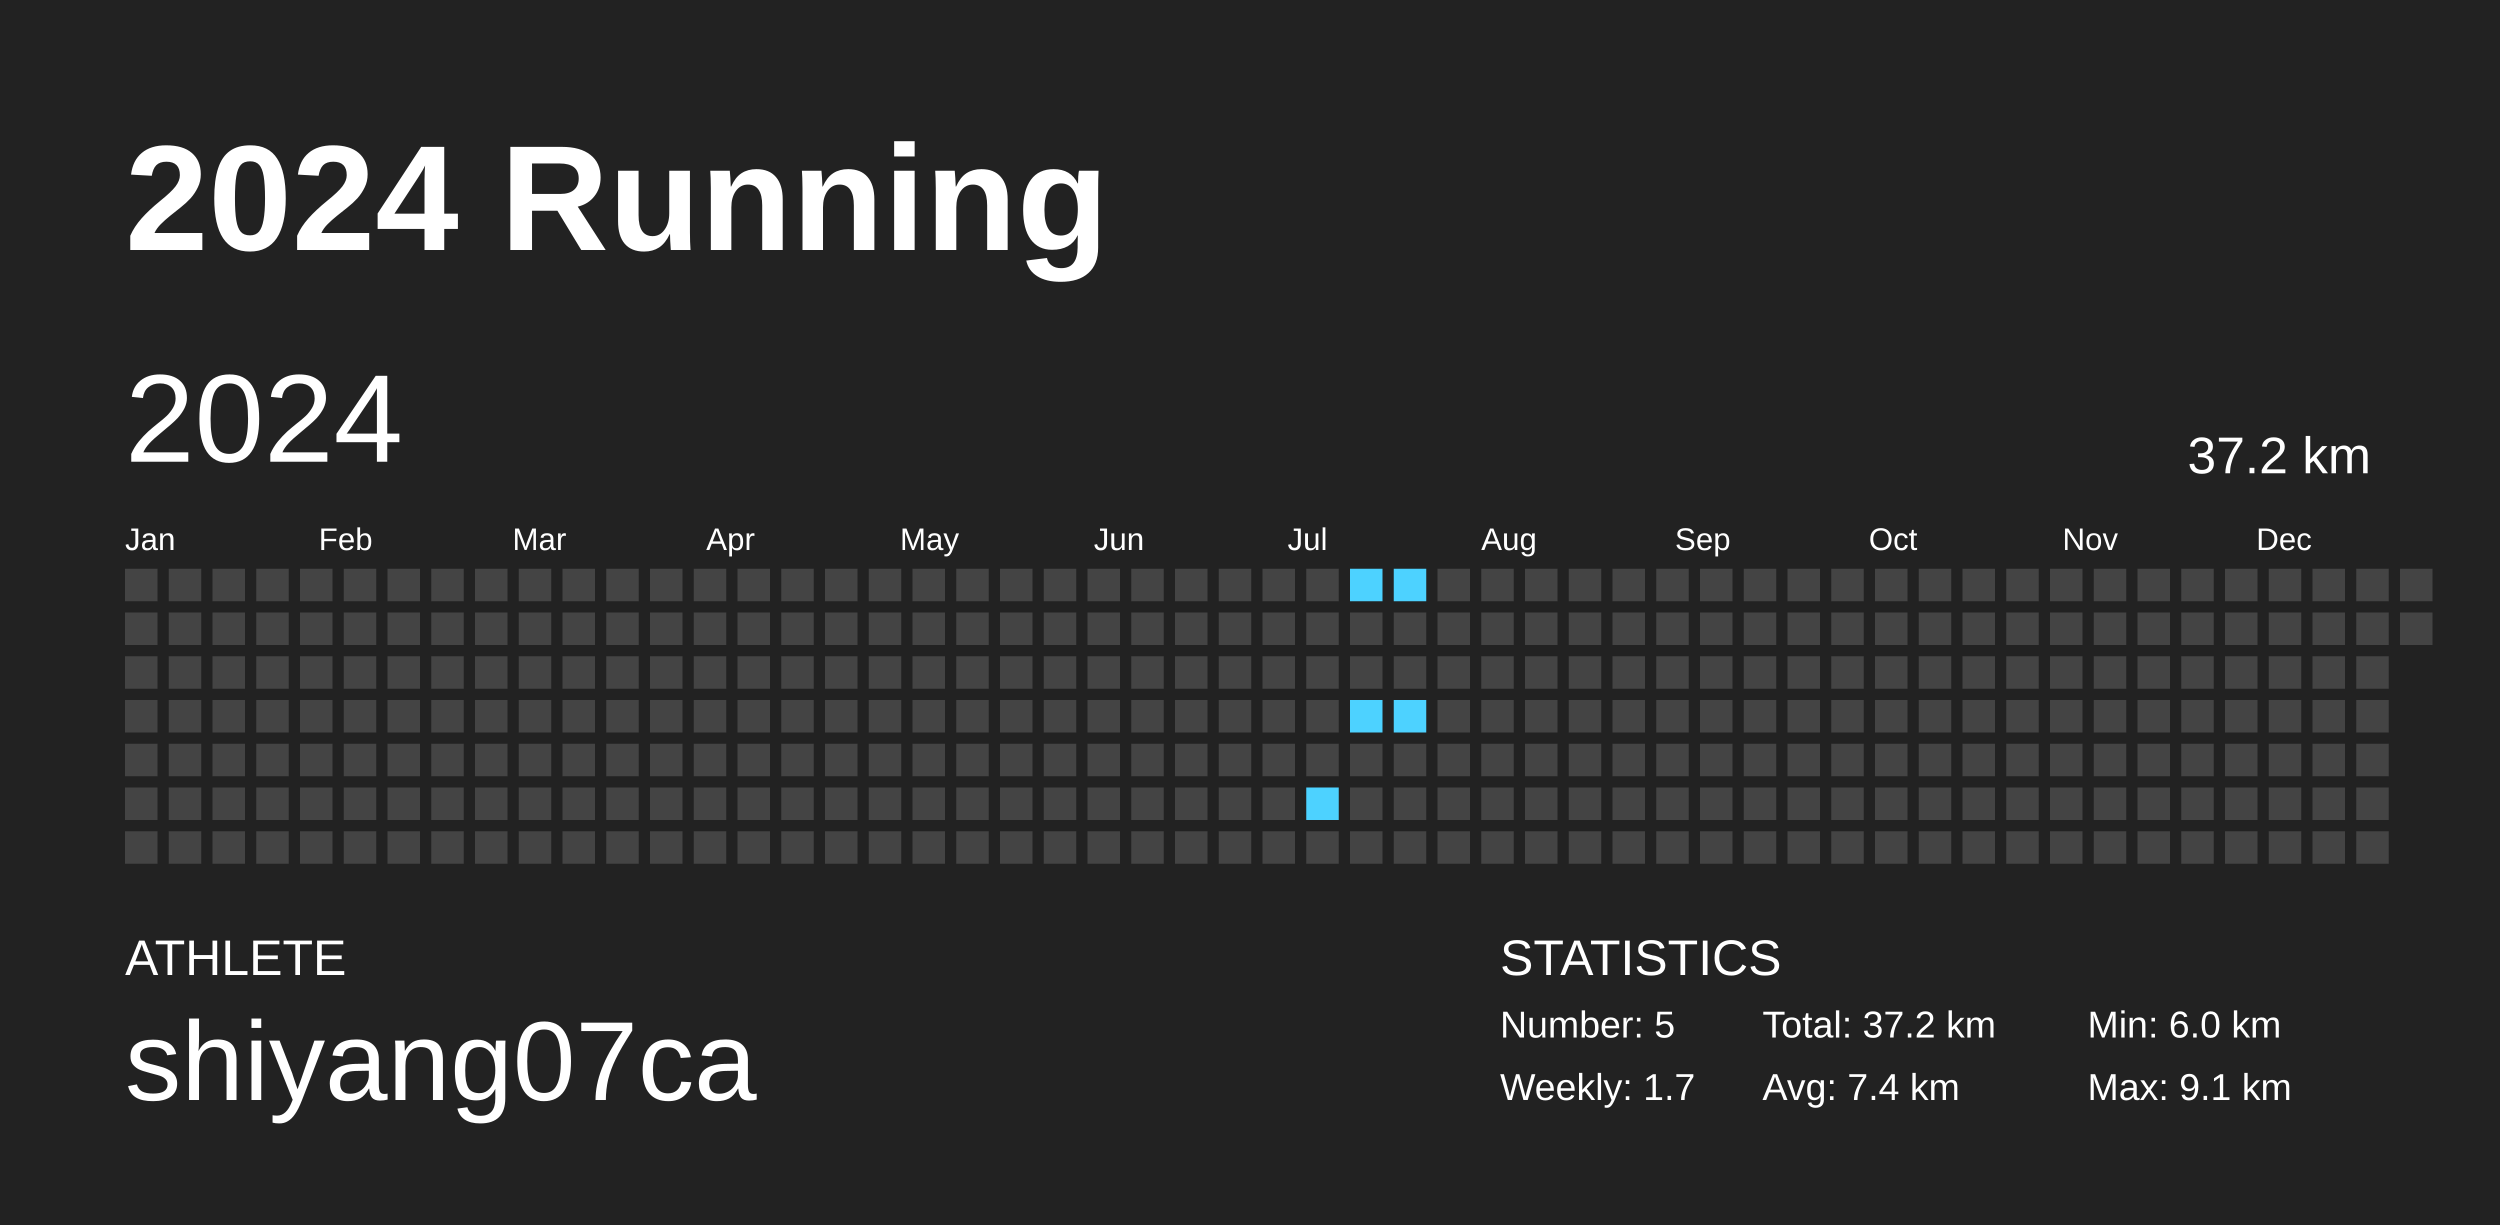
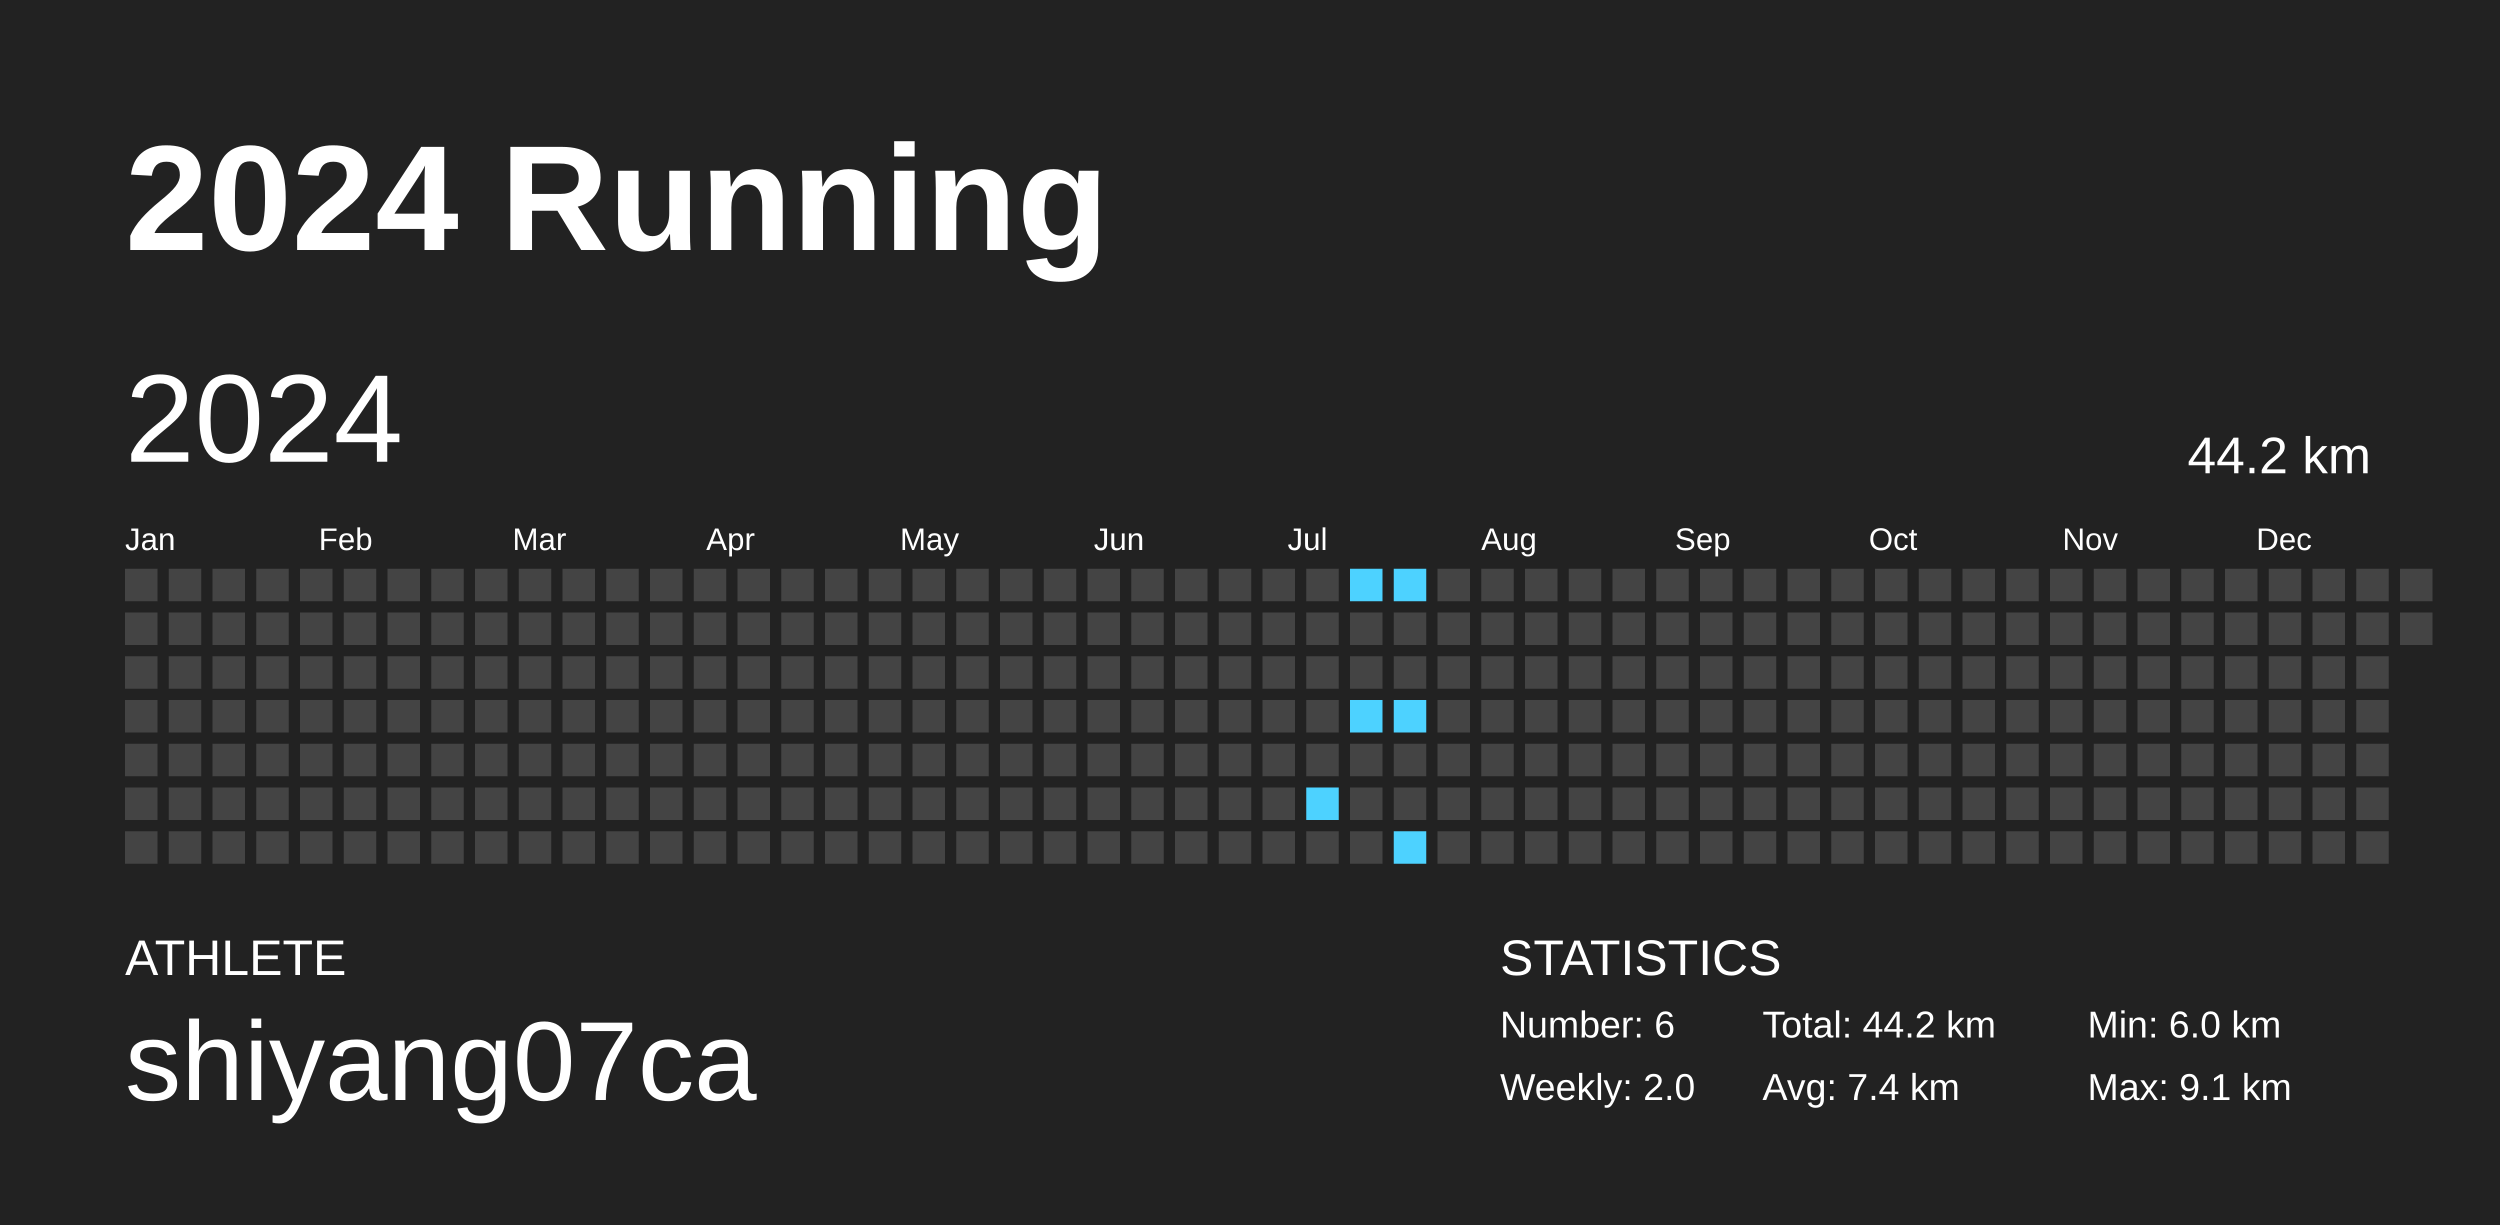
<svg xmlns="http://www.w3.org/2000/svg" baseProfile="full" height="98mm" version="1.1" viewBox="0,0,200,98" width="200mm">
  <defs />
  <rect fill="#222222" height="98" width="200" x="0" y="0" />
  <text fill="#FFFFFF" style="font-size:12px; font-family:Arial; font-weight:bold;" x="10" y="20">2024 Running</text>
  <text fill="#FFFFFF" style="font-size:4px; font-family:Arial" x="10" y="78">ATHLETE</text>
  <text fill="#FFFFFF" style="font-size:9px; font-family:Arial" x="10" y="88">shiyang07ca</text>
  <text fill="#FFFFFF" style="font-size:4px; font-family:Arial" x="120" y="78">STATISTICS</text>
-   <text fill="#FFFFFF" style="font-size:3px; font-family:Arial" x="120" y="83">Number: 5</text>
-   <text fill="#FFFFFF" style="font-size:3px; font-family:Arial" x="120" y="88">Weekly: 1.7</text>
-   <text fill="#FFFFFF" style="font-size:3px; font-family:Arial" x="141" y="83">Total: 37.2 km</text>
+   <text fill="#FFFFFF" style="font-size:3px; font-family:Arial" x="120" y="83">Number: 6</text>
+   <text fill="#FFFFFF" style="font-size:3px; font-family:Arial" x="120" y="88">Weekly: 2.0</text>
+   <text fill="#FFFFFF" style="font-size:3px; font-family:Arial" x="141" y="83">Total: 44.2 km</text>
  <text fill="#FFFFFF" style="font-size:3px; font-family:Arial" x="141" y="88">Avg: 7.4 km</text>
  <text fill="#FFFFFF" style="font-size:3px; font-family:Arial" x="167" y="83">Min: 6.0 km</text>
  <text fill="#FFFFFF" style="font-size:3px; font-family:Arial" x="167" y="88">Max: 9.1 km</text>
  <text dominant-baseline="hanging" fill="#FFFFFF" style="font-size:10.0px; font-family:Arial;" x="10" y="30">2024</text>
-   <text dominant-baseline="hanging" fill="#FFFFFF" style="font-size:4.125px; font-family:Arial;" x="175" y="35">37.2 km</text>
+   <text dominant-baseline="hanging" fill="#FFFFFF" style="font-size:4.125px; font-family:Arial;" x="175" y="35">44.2 km</text>
  <text fill="#FFFFFF" style="font-size:2.5px; font-family:Arial" x="10.0" y="44">Jan</text>
  <text fill="#FFFFFF" style="font-size:2.5px; font-family:Arial" x="25.5" y="44">Feb</text>
  <text fill="#FFFFFF" style="font-size:2.5px; font-family:Arial" x="41.0" y="44">Mar</text>
  <text fill="#FFFFFF" style="font-size:2.5px; font-family:Arial" x="56.5" y="44">Apr</text>
  <text fill="#FFFFFF" style="font-size:2.5px; font-family:Arial" x="72.0" y="44">May</text>
  <text fill="#FFFFFF" style="font-size:2.5px; font-family:Arial" x="87.5" y="44">Jun</text>
  <text fill="#FFFFFF" style="font-size:2.5px; font-family:Arial" x="103.0" y="44">Jul</text>
  <text fill="#FFFFFF" style="font-size:2.5px; font-family:Arial" x="118.5" y="44">Aug</text>
  <text fill="#FFFFFF" style="font-size:2.5px; font-family:Arial" x="134.0" y="44">Sep</text>
  <text fill="#FFFFFF" style="font-size:2.5px; font-family:Arial" x="149.5" y="44">Oct</text>
  <text fill="#FFFFFF" style="font-size:2.5px; font-family:Arial" x="165.0" y="44">Nov</text>
  <text fill="#FFFFFF" style="font-size:2.5px; font-family:Arial" x="180.5" y="44">Dec</text>
  <rect fill="#444444" height="2.6" width="2.6" x="10.0" y="45.5" />
  <rect fill="#444444" height="2.6" width="2.6" x="10.0" y="49.0" />
  <rect fill="#444444" height="2.6" width="2.6" x="10.0" y="52.5" />
  <rect fill="#444444" height="2.6" width="2.6" x="10.0" y="56.0" />
  <rect fill="#444444" height="2.6" width="2.6" x="10.0" y="59.5" />
  <rect fill="#444444" height="2.6" width="2.6" x="10.0" y="63.0" />
  <rect fill="#444444" height="2.6" width="2.6" x="10.0" y="66.5" />
  <rect fill="#444444" height="2.6" width="2.6" x="13.5" y="45.5" />
  <rect fill="#444444" height="2.6" width="2.6" x="13.5" y="49.0" />
  <rect fill="#444444" height="2.6" width="2.6" x="13.5" y="52.5" />
  <rect fill="#444444" height="2.6" width="2.6" x="13.5" y="56.0" />
  <rect fill="#444444" height="2.6" width="2.6" x="13.5" y="59.5" />
  <rect fill="#444444" height="2.6" width="2.6" x="13.5" y="63.0" />
  <rect fill="#444444" height="2.6" width="2.6" x="13.5" y="66.5" />
  <rect fill="#444444" height="2.6" width="2.6" x="17.0" y="45.5" />
  <rect fill="#444444" height="2.6" width="2.6" x="17.0" y="49.0" />
  <rect fill="#444444" height="2.6" width="2.6" x="17.0" y="52.5" />
  <rect fill="#444444" height="2.6" width="2.6" x="17.0" y="56.0" />
  <rect fill="#444444" height="2.6" width="2.6" x="17.0" y="59.5" />
  <rect fill="#444444" height="2.6" width="2.6" x="17.0" y="63.0" />
  <rect fill="#444444" height="2.6" width="2.6" x="17.0" y="66.5" />
  <rect fill="#444444" height="2.6" width="2.6" x="20.5" y="45.5" />
  <rect fill="#444444" height="2.6" width="2.6" x="20.5" y="49.0" />
  <rect fill="#444444" height="2.6" width="2.6" x="20.5" y="52.5" />
  <rect fill="#444444" height="2.6" width="2.6" x="20.5" y="56.0" />
  <rect fill="#444444" height="2.6" width="2.6" x="20.5" y="59.5" />
  <rect fill="#444444" height="2.6" width="2.6" x="20.5" y="63.0" />
  <rect fill="#444444" height="2.6" width="2.6" x="20.5" y="66.5" />
  <rect fill="#444444" height="2.6" width="2.6" x="24.0" y="45.5" />
  <rect fill="#444444" height="2.6" width="2.6" x="24.0" y="49.0" />
  <rect fill="#444444" height="2.6" width="2.6" x="24.0" y="52.5" />
  <rect fill="#444444" height="2.6" width="2.6" x="24.0" y="56.0" />
  <rect fill="#444444" height="2.6" width="2.6" x="24.0" y="59.5" />
  <rect fill="#444444" height="2.6" width="2.6" x="24.0" y="63.0" />
  <rect fill="#444444" height="2.6" width="2.6" x="24.0" y="66.5" />
  <rect fill="#444444" height="2.6" width="2.6" x="27.5" y="45.5" />
  <rect fill="#444444" height="2.6" width="2.6" x="27.5" y="49.0" />
  <rect fill="#444444" height="2.6" width="2.6" x="27.5" y="52.5" />
  <rect fill="#444444" height="2.6" width="2.6" x="27.5" y="56.0" />
  <rect fill="#444444" height="2.6" width="2.6" x="27.5" y="59.5" />
  <rect fill="#444444" height="2.6" width="2.6" x="27.5" y="63.0" />
  <rect fill="#444444" height="2.6" width="2.6" x="27.5" y="66.5" />
  <rect fill="#444444" height="2.6" width="2.6" x="31.0" y="45.5" />
  <rect fill="#444444" height="2.6" width="2.6" x="31.0" y="49.0" />
  <rect fill="#444444" height="2.6" width="2.6" x="31.0" y="52.5" />
  <rect fill="#444444" height="2.6" width="2.6" x="31.0" y="56.0" />
  <rect fill="#444444" height="2.6" width="2.6" x="31.0" y="59.5" />
  <rect fill="#444444" height="2.6" width="2.6" x="31.0" y="63.0" />
  <rect fill="#444444" height="2.6" width="2.6" x="31.0" y="66.5" />
  <rect fill="#444444" height="2.6" width="2.6" x="34.5" y="45.5" />
  <rect fill="#444444" height="2.6" width="2.6" x="34.5" y="49.0" />
  <rect fill="#444444" height="2.6" width="2.6" x="34.5" y="52.5" />
  <rect fill="#444444" height="2.6" width="2.6" x="34.5" y="56.0" />
  <rect fill="#444444" height="2.6" width="2.6" x="34.5" y="59.5" />
  <rect fill="#444444" height="2.6" width="2.6" x="34.5" y="63.0" />
  <rect fill="#444444" height="2.6" width="2.6" x="34.5" y="66.5" />
  <rect fill="#444444" height="2.6" width="2.6" x="38.0" y="45.5" />
  <rect fill="#444444" height="2.6" width="2.6" x="38.0" y="49.0" />
  <rect fill="#444444" height="2.6" width="2.6" x="38.0" y="52.5" />
  <rect fill="#444444" height="2.6" width="2.6" x="38.0" y="56.0" />
  <rect fill="#444444" height="2.6" width="2.6" x="38.0" y="59.5" />
  <rect fill="#444444" height="2.6" width="2.6" x="38.0" y="63.0" />
  <rect fill="#444444" height="2.6" width="2.6" x="38.0" y="66.5" />
  <rect fill="#444444" height="2.6" width="2.6" x="41.5" y="45.5" />
  <rect fill="#444444" height="2.6" width="2.6" x="41.5" y="49.0" />
  <rect fill="#444444" height="2.6" width="2.6" x="41.5" y="52.5" />
  <rect fill="#444444" height="2.6" width="2.6" x="41.5" y="56.0" />
  <rect fill="#444444" height="2.6" width="2.6" x="41.5" y="59.5" />
  <rect fill="#444444" height="2.6" width="2.6" x="41.5" y="63.0" />
  <rect fill="#444444" height="2.6" width="2.6" x="41.5" y="66.5" />
  <rect fill="#444444" height="2.6" width="2.6" x="45.0" y="45.5" />
  <rect fill="#444444" height="2.6" width="2.6" x="45.0" y="49.0" />
  <rect fill="#444444" height="2.6" width="2.6" x="45.0" y="52.5" />
  <rect fill="#444444" height="2.6" width="2.6" x="45.0" y="56.0" />
  <rect fill="#444444" height="2.6" width="2.6" x="45.0" y="59.5" />
  <rect fill="#444444" height="2.6" width="2.6" x="45.0" y="63.0" />
  <rect fill="#444444" height="2.6" width="2.6" x="45.0" y="66.5" />
  <rect fill="#444444" height="2.6" width="2.6" x="48.5" y="45.5" />
  <rect fill="#444444" height="2.6" width="2.6" x="48.5" y="49.0" />
  <rect fill="#444444" height="2.6" width="2.6" x="48.5" y="52.5" />
  <rect fill="#444444" height="2.6" width="2.6" x="48.5" y="56.0" />
  <rect fill="#444444" height="2.6" width="2.6" x="48.5" y="59.5" />
  <rect fill="#444444" height="2.6" width="2.6" x="48.5" y="63.0" />
  <rect fill="#444444" height="2.6" width="2.6" x="48.5" y="66.5" />
  <rect fill="#444444" height="2.6" width="2.6" x="52.0" y="45.5" />
  <rect fill="#444444" height="2.6" width="2.6" x="52.0" y="49.0" />
  <rect fill="#444444" height="2.6" width="2.6" x="52.0" y="52.5" />
  <rect fill="#444444" height="2.6" width="2.6" x="52.0" y="56.0" />
  <rect fill="#444444" height="2.6" width="2.6" x="52.0" y="59.5" />
  <rect fill="#444444" height="2.6" width="2.6" x="52.0" y="63.0" />
  <rect fill="#444444" height="2.6" width="2.6" x="52.0" y="66.5" />
  <rect fill="#444444" height="2.6" width="2.6" x="55.5" y="45.5" />
  <rect fill="#444444" height="2.6" width="2.6" x="55.5" y="49.0" />
  <rect fill="#444444" height="2.6" width="2.6" x="55.5" y="52.5" />
  <rect fill="#444444" height="2.6" width="2.6" x="55.5" y="56.0" />
  <rect fill="#444444" height="2.6" width="2.6" x="55.5" y="59.5" />
  <rect fill="#444444" height="2.6" width="2.6" x="55.5" y="63.0" />
  <rect fill="#444444" height="2.6" width="2.6" x="55.5" y="66.5" />
  <rect fill="#444444" height="2.6" width="2.6" x="59.0" y="45.5" />
  <rect fill="#444444" height="2.6" width="2.6" x="59.0" y="49.0" />
  <rect fill="#444444" height="2.6" width="2.6" x="59.0" y="52.5" />
  <rect fill="#444444" height="2.6" width="2.6" x="59.0" y="56.0" />
  <rect fill="#444444" height="2.6" width="2.6" x="59.0" y="59.5" />
  <rect fill="#444444" height="2.6" width="2.6" x="59.0" y="63.0" />
  <rect fill="#444444" height="2.6" width="2.6" x="59.0" y="66.5" />
  <rect fill="#444444" height="2.6" width="2.6" x="62.5" y="45.5" />
  <rect fill="#444444" height="2.6" width="2.6" x="62.5" y="49.0" />
  <rect fill="#444444" height="2.6" width="2.6" x="62.5" y="52.5" />
  <rect fill="#444444" height="2.6" width="2.6" x="62.5" y="56.0" />
  <rect fill="#444444" height="2.6" width="2.6" x="62.5" y="59.5" />
  <rect fill="#444444" height="2.6" width="2.6" x="62.5" y="63.0" />
  <rect fill="#444444" height="2.6" width="2.6" x="62.5" y="66.5" />
  <rect fill="#444444" height="2.6" width="2.6" x="66.0" y="45.5" />
  <rect fill="#444444" height="2.6" width="2.6" x="66.0" y="49.0" />
  <rect fill="#444444" height="2.6" width="2.6" x="66.0" y="52.5" />
  <rect fill="#444444" height="2.6" width="2.6" x="66.0" y="56.0" />
  <rect fill="#444444" height="2.6" width="2.6" x="66.0" y="59.5" />
  <rect fill="#444444" height="2.6" width="2.6" x="66.0" y="63.0" />
  <rect fill="#444444" height="2.6" width="2.6" x="66.0" y="66.5" />
  <rect fill="#444444" height="2.6" width="2.6" x="69.5" y="45.5" />
  <rect fill="#444444" height="2.6" width="2.6" x="69.5" y="49.0" />
  <rect fill="#444444" height="2.6" width="2.6" x="69.5" y="52.5" />
  <rect fill="#444444" height="2.6" width="2.6" x="69.5" y="56.0" />
  <rect fill="#444444" height="2.6" width="2.6" x="69.5" y="59.5" />
  <rect fill="#444444" height="2.6" width="2.6" x="69.5" y="63.0" />
  <rect fill="#444444" height="2.6" width="2.6" x="69.5" y="66.5" />
  <rect fill="#444444" height="2.6" width="2.6" x="73.0" y="45.5" />
  <rect fill="#444444" height="2.6" width="2.6" x="73.0" y="49.0" />
  <rect fill="#444444" height="2.6" width="2.6" x="73.0" y="52.5" />
  <rect fill="#444444" height="2.6" width="2.6" x="73.0" y="56.0" />
  <rect fill="#444444" height="2.6" width="2.6" x="73.0" y="59.5" />
  <rect fill="#444444" height="2.6" width="2.6" x="73.0" y="63.0" />
  <rect fill="#444444" height="2.6" width="2.6" x="73.0" y="66.5" />
  <rect fill="#444444" height="2.6" width="2.6" x="76.5" y="45.5" />
  <rect fill="#444444" height="2.6" width="2.6" x="76.5" y="49.0" />
  <rect fill="#444444" height="2.6" width="2.6" x="76.5" y="52.5" />
  <rect fill="#444444" height="2.6" width="2.6" x="76.5" y="56.0" />
  <rect fill="#444444" height="2.6" width="2.6" x="76.5" y="59.5" />
  <rect fill="#444444" height="2.6" width="2.6" x="76.5" y="63.0" />
  <rect fill="#444444" height="2.6" width="2.6" x="76.5" y="66.5" />
  <rect fill="#444444" height="2.6" width="2.6" x="80.0" y="45.5" />
  <rect fill="#444444" height="2.6" width="2.6" x="80.0" y="49.0" />
  <rect fill="#444444" height="2.6" width="2.6" x="80.0" y="52.5" />
  <rect fill="#444444" height="2.6" width="2.6" x="80.0" y="56.0" />
  <rect fill="#444444" height="2.6" width="2.6" x="80.0" y="59.5" />
  <rect fill="#444444" height="2.6" width="2.6" x="80.0" y="63.0" />
  <rect fill="#444444" height="2.6" width="2.6" x="80.0" y="66.5" />
  <rect fill="#444444" height="2.6" width="2.6" x="83.5" y="45.5" />
  <rect fill="#444444" height="2.6" width="2.6" x="83.5" y="49.0" />
  <rect fill="#444444" height="2.6" width="2.6" x="83.5" y="52.5" />
  <rect fill="#444444" height="2.6" width="2.6" x="83.5" y="56.0" />
  <rect fill="#444444" height="2.6" width="2.6" x="83.5" y="59.5" />
  <rect fill="#444444" height="2.6" width="2.6" x="83.5" y="63.0" />
  <rect fill="#444444" height="2.6" width="2.6" x="83.5" y="66.5" />
  <rect fill="#444444" height="2.6" width="2.6" x="87.0" y="45.5" />
  <rect fill="#444444" height="2.6" width="2.6" x="87.0" y="49.0" />
  <rect fill="#444444" height="2.6" width="2.6" x="87.0" y="52.5" />
  <rect fill="#444444" height="2.6" width="2.6" x="87.0" y="56.0" />
  <rect fill="#444444" height="2.6" width="2.6" x="87.0" y="59.5" />
  <rect fill="#444444" height="2.6" width="2.6" x="87.0" y="63.0" />
  <rect fill="#444444" height="2.6" width="2.6" x="87.0" y="66.5" />
  <rect fill="#444444" height="2.6" width="2.6" x="90.5" y="45.5" />
  <rect fill="#444444" height="2.6" width="2.6" x="90.5" y="49.0" />
  <rect fill="#444444" height="2.6" width="2.6" x="90.5" y="52.5" />
  <rect fill="#444444" height="2.6" width="2.6" x="90.5" y="56.0" />
  <rect fill="#444444" height="2.6" width="2.6" x="90.5" y="59.5" />
  <rect fill="#444444" height="2.6" width="2.6" x="90.5" y="63.0" />
  <rect fill="#444444" height="2.6" width="2.6" x="90.5" y="66.5" />
  <rect fill="#444444" height="2.6" width="2.6" x="94.0" y="45.5" />
  <rect fill="#444444" height="2.6" width="2.6" x="94.0" y="49.0" />
  <rect fill="#444444" height="2.6" width="2.6" x="94.0" y="52.5" />
  <rect fill="#444444" height="2.6" width="2.6" x="94.0" y="56.0" />
  <rect fill="#444444" height="2.6" width="2.6" x="94.0" y="59.5" />
  <rect fill="#444444" height="2.6" width="2.6" x="94.0" y="63.0" />
  <rect fill="#444444" height="2.6" width="2.6" x="94.0" y="66.5" />
  <rect fill="#444444" height="2.6" width="2.6" x="97.5" y="45.5" />
  <rect fill="#444444" height="2.6" width="2.6" x="97.5" y="49.0" />
  <rect fill="#444444" height="2.6" width="2.6" x="97.5" y="52.5" />
  <rect fill="#444444" height="2.6" width="2.6" x="97.5" y="56.0" />
  <rect fill="#444444" height="2.6" width="2.6" x="97.5" y="59.5" />
  <rect fill="#444444" height="2.6" width="2.6" x="97.5" y="63.0" />
  <rect fill="#444444" height="2.6" width="2.6" x="97.5" y="66.5" />
  <rect fill="#444444" height="2.6" width="2.6" x="101.0" y="45.5" />
  <rect fill="#444444" height="2.6" width="2.6" x="101.0" y="49.0" />
  <rect fill="#444444" height="2.6" width="2.6" x="101.0" y="52.5" />
  <rect fill="#444444" height="2.6" width="2.6" x="101.0" y="56.0" />
  <rect fill="#444444" height="2.6" width="2.6" x="101.0" y="59.5" />
  <rect fill="#444444" height="2.6" width="2.6" x="101.0" y="63.0" />
  <rect fill="#444444" height="2.6" width="2.6" x="101.0" y="66.5" />
  <rect fill="#444444" height="2.6" width="2.6" x="104.5" y="45.5" />
  <rect fill="#444444" height="2.6" width="2.6" x="104.5" y="49.0" />
  <rect fill="#444444" height="2.6" width="2.6" x="104.5" y="52.5" />
  <rect fill="#444444" height="2.6" width="2.6" x="104.5" y="56.0" />
  <rect fill="#444444" height="2.6" width="2.6" x="104.5" y="59.5" />
  <rect fill="#4dd2ff" height="2.6" width="2.6" x="104.5" y="63.0" />
  <rect fill="#444444" height="2.6" width="2.6" x="104.5" y="66.5" />
  <rect fill="#4dd2ff" height="2.6" width="2.6" x="108.0" y="45.5" />
  <rect fill="#444444" height="2.6" width="2.6" x="108.0" y="49.0" />
  <rect fill="#444444" height="2.6" width="2.6" x="108.0" y="52.5" />
  <rect fill="#4dd2ff" height="2.6" width="2.6" x="108.0" y="56.0" />
  <rect fill="#444444" height="2.6" width="2.6" x="108.0" y="59.5" />
  <rect fill="#444444" height="2.6" width="2.6" x="108.0" y="63.0" />
  <rect fill="#444444" height="2.6" width="2.6" x="108.0" y="66.5" />
  <rect fill="#4dd2ff" height="2.6" width="2.6" x="111.5" y="45.5" />
  <rect fill="#444444" height="2.6" width="2.6" x="111.5" y="49.0" />
  <rect fill="#444444" height="2.6" width="2.6" x="111.5" y="52.5" />
  <rect fill="#4dd2ff" height="2.6" width="2.6" x="111.5" y="56.0" />
  <rect fill="#444444" height="2.6" width="2.6" x="111.5" y="59.5" />
  <rect fill="#444444" height="2.6" width="2.6" x="111.5" y="63.0" />
-   <rect fill="#444444" height="2.6" width="2.6" x="111.5" y="66.5" />
+   <rect fill="#4dd2ff" height="2.6" width="2.6" x="111.5" y="66.5" />
  <rect fill="#444444" height="2.6" width="2.6" x="115.0" y="45.5" />
  <rect fill="#444444" height="2.6" width="2.6" x="115.0" y="49.0" />
  <rect fill="#444444" height="2.6" width="2.6" x="115.0" y="52.5" />
  <rect fill="#444444" height="2.6" width="2.6" x="115.0" y="56.0" />
  <rect fill="#444444" height="2.6" width="2.6" x="115.0" y="59.5" />
  <rect fill="#444444" height="2.6" width="2.6" x="115.0" y="63.0" />
  <rect fill="#444444" height="2.6" width="2.6" x="115.0" y="66.5" />
  <rect fill="#444444" height="2.6" width="2.6" x="118.5" y="45.5" />
  <rect fill="#444444" height="2.6" width="2.6" x="118.5" y="49.0" />
  <rect fill="#444444" height="2.6" width="2.6" x="118.5" y="52.5" />
  <rect fill="#444444" height="2.6" width="2.6" x="118.5" y="56.0" />
  <rect fill="#444444" height="2.6" width="2.6" x="118.5" y="59.5" />
  <rect fill="#444444" height="2.6" width="2.6" x="118.5" y="63.0" />
  <rect fill="#444444" height="2.6" width="2.6" x="118.5" y="66.5" />
  <rect fill="#444444" height="2.6" width="2.6" x="122.0" y="45.5" />
  <rect fill="#444444" height="2.6" width="2.6" x="122.0" y="49.0" />
  <rect fill="#444444" height="2.6" width="2.6" x="122.0" y="52.5" />
  <rect fill="#444444" height="2.6" width="2.6" x="122.0" y="56.0" />
  <rect fill="#444444" height="2.6" width="2.6" x="122.0" y="59.5" />
  <rect fill="#444444" height="2.6" width="2.6" x="122.0" y="63.0" />
  <rect fill="#444444" height="2.6" width="2.6" x="122.0" y="66.5" />
  <rect fill="#444444" height="2.6" width="2.6" x="125.5" y="45.5" />
  <rect fill="#444444" height="2.6" width="2.6" x="125.5" y="49.0" />
  <rect fill="#444444" height="2.6" width="2.6" x="125.5" y="52.5" />
  <rect fill="#444444" height="2.6" width="2.6" x="125.5" y="56.0" />
  <rect fill="#444444" height="2.6" width="2.6" x="125.5" y="59.5" />
  <rect fill="#444444" height="2.6" width="2.6" x="125.5" y="63.0" />
  <rect fill="#444444" height="2.6" width="2.6" x="125.5" y="66.5" />
  <rect fill="#444444" height="2.6" width="2.6" x="129.0" y="45.5" />
  <rect fill="#444444" height="2.6" width="2.6" x="129.0" y="49.0" />
  <rect fill="#444444" height="2.6" width="2.6" x="129.0" y="52.5" />
  <rect fill="#444444" height="2.6" width="2.6" x="129.0" y="56.0" />
  <rect fill="#444444" height="2.6" width="2.6" x="129.0" y="59.5" />
  <rect fill="#444444" height="2.6" width="2.6" x="129.0" y="63.0" />
  <rect fill="#444444" height="2.6" width="2.6" x="129.0" y="66.5" />
  <rect fill="#444444" height="2.6" width="2.6" x="132.5" y="45.5" />
  <rect fill="#444444" height="2.6" width="2.6" x="132.5" y="49.0" />
  <rect fill="#444444" height="2.6" width="2.6" x="132.5" y="52.5" />
  <rect fill="#444444" height="2.6" width="2.6" x="132.5" y="56.0" />
  <rect fill="#444444" height="2.6" width="2.6" x="132.5" y="59.5" />
  <rect fill="#444444" height="2.6" width="2.6" x="132.5" y="63.0" />
  <rect fill="#444444" height="2.6" width="2.6" x="132.5" y="66.5" />
  <rect fill="#444444" height="2.6" width="2.6" x="136.0" y="45.5" />
  <rect fill="#444444" height="2.6" width="2.6" x="136.0" y="49.0" />
  <rect fill="#444444" height="2.6" width="2.6" x="136.0" y="52.5" />
  <rect fill="#444444" height="2.6" width="2.6" x="136.0" y="56.0" />
  <rect fill="#444444" height="2.6" width="2.6" x="136.0" y="59.5" />
  <rect fill="#444444" height="2.6" width="2.6" x="136.0" y="63.0" />
  <rect fill="#444444" height="2.6" width="2.6" x="136.0" y="66.5" />
  <rect fill="#444444" height="2.6" width="2.6" x="139.5" y="45.5" />
  <rect fill="#444444" height="2.6" width="2.6" x="139.5" y="49.0" />
  <rect fill="#444444" height="2.6" width="2.6" x="139.5" y="52.5" />
  <rect fill="#444444" height="2.6" width="2.6" x="139.5" y="56.0" />
  <rect fill="#444444" height="2.6" width="2.6" x="139.5" y="59.5" />
  <rect fill="#444444" height="2.6" width="2.6" x="139.5" y="63.0" />
  <rect fill="#444444" height="2.6" width="2.6" x="139.5" y="66.5" />
  <rect fill="#444444" height="2.6" width="2.6" x="143.0" y="45.5" />
  <rect fill="#444444" height="2.6" width="2.6" x="143.0" y="49.0" />
  <rect fill="#444444" height="2.6" width="2.6" x="143.0" y="52.5" />
  <rect fill="#444444" height="2.6" width="2.6" x="143.0" y="56.0" />
  <rect fill="#444444" height="2.6" width="2.6" x="143.0" y="59.5" />
  <rect fill="#444444" height="2.6" width="2.6" x="143.0" y="63.0" />
  <rect fill="#444444" height="2.6" width="2.6" x="143.0" y="66.5" />
  <rect fill="#444444" height="2.6" width="2.6" x="146.5" y="45.5" />
  <rect fill="#444444" height="2.6" width="2.6" x="146.5" y="49.0" />
  <rect fill="#444444" height="2.6" width="2.6" x="146.5" y="52.5" />
  <rect fill="#444444" height="2.6" width="2.6" x="146.5" y="56.0" />
  <rect fill="#444444" height="2.6" width="2.6" x="146.5" y="59.5" />
  <rect fill="#444444" height="2.6" width="2.6" x="146.5" y="63.0" />
  <rect fill="#444444" height="2.6" width="2.6" x="146.5" y="66.5" />
  <rect fill="#444444" height="2.6" width="2.6" x="150.0" y="45.5" />
  <rect fill="#444444" height="2.6" width="2.6" x="150.0" y="49.0" />
  <rect fill="#444444" height="2.6" width="2.6" x="150.0" y="52.5" />
  <rect fill="#444444" height="2.6" width="2.6" x="150.0" y="56.0" />
  <rect fill="#444444" height="2.6" width="2.6" x="150.0" y="59.5" />
  <rect fill="#444444" height="2.6" width="2.6" x="150.0" y="63.0" />
  <rect fill="#444444" height="2.6" width="2.6" x="150.0" y="66.5" />
  <rect fill="#444444" height="2.6" width="2.6" x="153.5" y="45.5" />
  <rect fill="#444444" height="2.6" width="2.6" x="153.5" y="49.0" />
  <rect fill="#444444" height="2.6" width="2.6" x="153.5" y="52.5" />
  <rect fill="#444444" height="2.6" width="2.6" x="153.5" y="56.0" />
  <rect fill="#444444" height="2.6" width="2.6" x="153.5" y="59.5" />
  <rect fill="#444444" height="2.6" width="2.6" x="153.5" y="63.0" />
  <rect fill="#444444" height="2.6" width="2.6" x="153.5" y="66.5" />
  <rect fill="#444444" height="2.6" width="2.6" x="157.0" y="45.5" />
  <rect fill="#444444" height="2.6" width="2.6" x="157.0" y="49.0" />
  <rect fill="#444444" height="2.6" width="2.6" x="157.0" y="52.5" />
  <rect fill="#444444" height="2.6" width="2.6" x="157.0" y="56.0" />
  <rect fill="#444444" height="2.6" width="2.6" x="157.0" y="59.5" />
  <rect fill="#444444" height="2.6" width="2.6" x="157.0" y="63.0" />
  <rect fill="#444444" height="2.6" width="2.6" x="157.0" y="66.5" />
  <rect fill="#444444" height="2.6" width="2.6" x="160.5" y="45.5" />
  <rect fill="#444444" height="2.6" width="2.6" x="160.5" y="49.0" />
  <rect fill="#444444" height="2.6" width="2.6" x="160.5" y="52.5" />
  <rect fill="#444444" height="2.6" width="2.6" x="160.5" y="56.0" />
  <rect fill="#444444" height="2.6" width="2.6" x="160.5" y="59.5" />
  <rect fill="#444444" height="2.6" width="2.6" x="160.5" y="63.0" />
  <rect fill="#444444" height="2.6" width="2.6" x="160.5" y="66.5" />
  <rect fill="#444444" height="2.6" width="2.6" x="164.0" y="45.5" />
  <rect fill="#444444" height="2.6" width="2.6" x="164.0" y="49.0" />
  <rect fill="#444444" height="2.6" width="2.6" x="164.0" y="52.5" />
  <rect fill="#444444" height="2.6" width="2.6" x="164.0" y="56.0" />
  <rect fill="#444444" height="2.6" width="2.6" x="164.0" y="59.5" />
  <rect fill="#444444" height="2.6" width="2.6" x="164.0" y="63.0" />
  <rect fill="#444444" height="2.6" width="2.6" x="164.0" y="66.5" />
  <rect fill="#444444" height="2.6" width="2.6" x="167.5" y="45.5" />
  <rect fill="#444444" height="2.6" width="2.6" x="167.5" y="49.0" />
  <rect fill="#444444" height="2.6" width="2.6" x="167.5" y="52.5" />
  <rect fill="#444444" height="2.6" width="2.6" x="167.5" y="56.0" />
  <rect fill="#444444" height="2.6" width="2.6" x="167.5" y="59.5" />
  <rect fill="#444444" height="2.6" width="2.6" x="167.5" y="63.0" />
  <rect fill="#444444" height="2.6" width="2.6" x="167.5" y="66.5" />
  <rect fill="#444444" height="2.6" width="2.6" x="171.0" y="45.5" />
  <rect fill="#444444" height="2.6" width="2.6" x="171.0" y="49.0" />
  <rect fill="#444444" height="2.6" width="2.6" x="171.0" y="52.5" />
  <rect fill="#444444" height="2.6" width="2.6" x="171.0" y="56.0" />
  <rect fill="#444444" height="2.6" width="2.6" x="171.0" y="59.5" />
  <rect fill="#444444" height="2.6" width="2.6" x="171.0" y="63.0" />
  <rect fill="#444444" height="2.6" width="2.6" x="171.0" y="66.5" />
  <rect fill="#444444" height="2.6" width="2.6" x="174.5" y="45.5" />
  <rect fill="#444444" height="2.6" width="2.6" x="174.5" y="49.0" />
  <rect fill="#444444" height="2.6" width="2.6" x="174.5" y="52.5" />
  <rect fill="#444444" height="2.6" width="2.6" x="174.5" y="56.0" />
  <rect fill="#444444" height="2.6" width="2.6" x="174.5" y="59.5" />
  <rect fill="#444444" height="2.6" width="2.6" x="174.5" y="63.0" />
  <rect fill="#444444" height="2.6" width="2.6" x="174.5" y="66.5" />
  <rect fill="#444444" height="2.6" width="2.6" x="178.0" y="45.5" />
  <rect fill="#444444" height="2.6" width="2.6" x="178.0" y="49.0" />
  <rect fill="#444444" height="2.6" width="2.6" x="178.0" y="52.5" />
  <rect fill="#444444" height="2.6" width="2.6" x="178.0" y="56.0" />
  <rect fill="#444444" height="2.6" width="2.6" x="178.0" y="59.5" />
  <rect fill="#444444" height="2.6" width="2.6" x="178.0" y="63.0" />
  <rect fill="#444444" height="2.6" width="2.6" x="178.0" y="66.5" />
  <rect fill="#444444" height="2.6" width="2.6" x="181.5" y="45.5" />
  <rect fill="#444444" height="2.6" width="2.6" x="181.5" y="49.0" />
  <rect fill="#444444" height="2.6" width="2.6" x="181.5" y="52.5" />
  <rect fill="#444444" height="2.6" width="2.6" x="181.5" y="56.0" />
  <rect fill="#444444" height="2.6" width="2.6" x="181.5" y="59.5" />
  <rect fill="#444444" height="2.6" width="2.6" x="181.5" y="63.0" />
  <rect fill="#444444" height="2.6" width="2.6" x="181.5" y="66.5" />
  <rect fill="#444444" height="2.6" width="2.6" x="185.0" y="45.5" />
  <rect fill="#444444" height="2.6" width="2.6" x="185.0" y="49.0" />
  <rect fill="#444444" height="2.6" width="2.6" x="185.0" y="52.5" />
  <rect fill="#444444" height="2.6" width="2.6" x="185.0" y="56.0" />
  <rect fill="#444444" height="2.6" width="2.6" x="185.0" y="59.5" />
  <rect fill="#444444" height="2.6" width="2.6" x="185.0" y="63.0" />
  <rect fill="#444444" height="2.6" width="2.6" x="185.0" y="66.5" />
  <rect fill="#444444" height="2.6" width="2.6" x="188.5" y="45.5" />
  <rect fill="#444444" height="2.6" width="2.6" x="188.5" y="49.0" />
  <rect fill="#444444" height="2.6" width="2.6" x="188.5" y="52.5" />
  <rect fill="#444444" height="2.6" width="2.6" x="188.5" y="56.0" />
  <rect fill="#444444" height="2.6" width="2.6" x="188.5" y="59.5" />
  <rect fill="#444444" height="2.6" width="2.6" x="188.5" y="63.0" />
  <rect fill="#444444" height="2.6" width="2.6" x="188.5" y="66.5" />
  <rect fill="#444444" height="2.6" width="2.6" x="192.0" y="45.5" />
  <rect fill="#444444" height="2.6" width="2.6" x="192.0" y="49.0" />
</svg>
